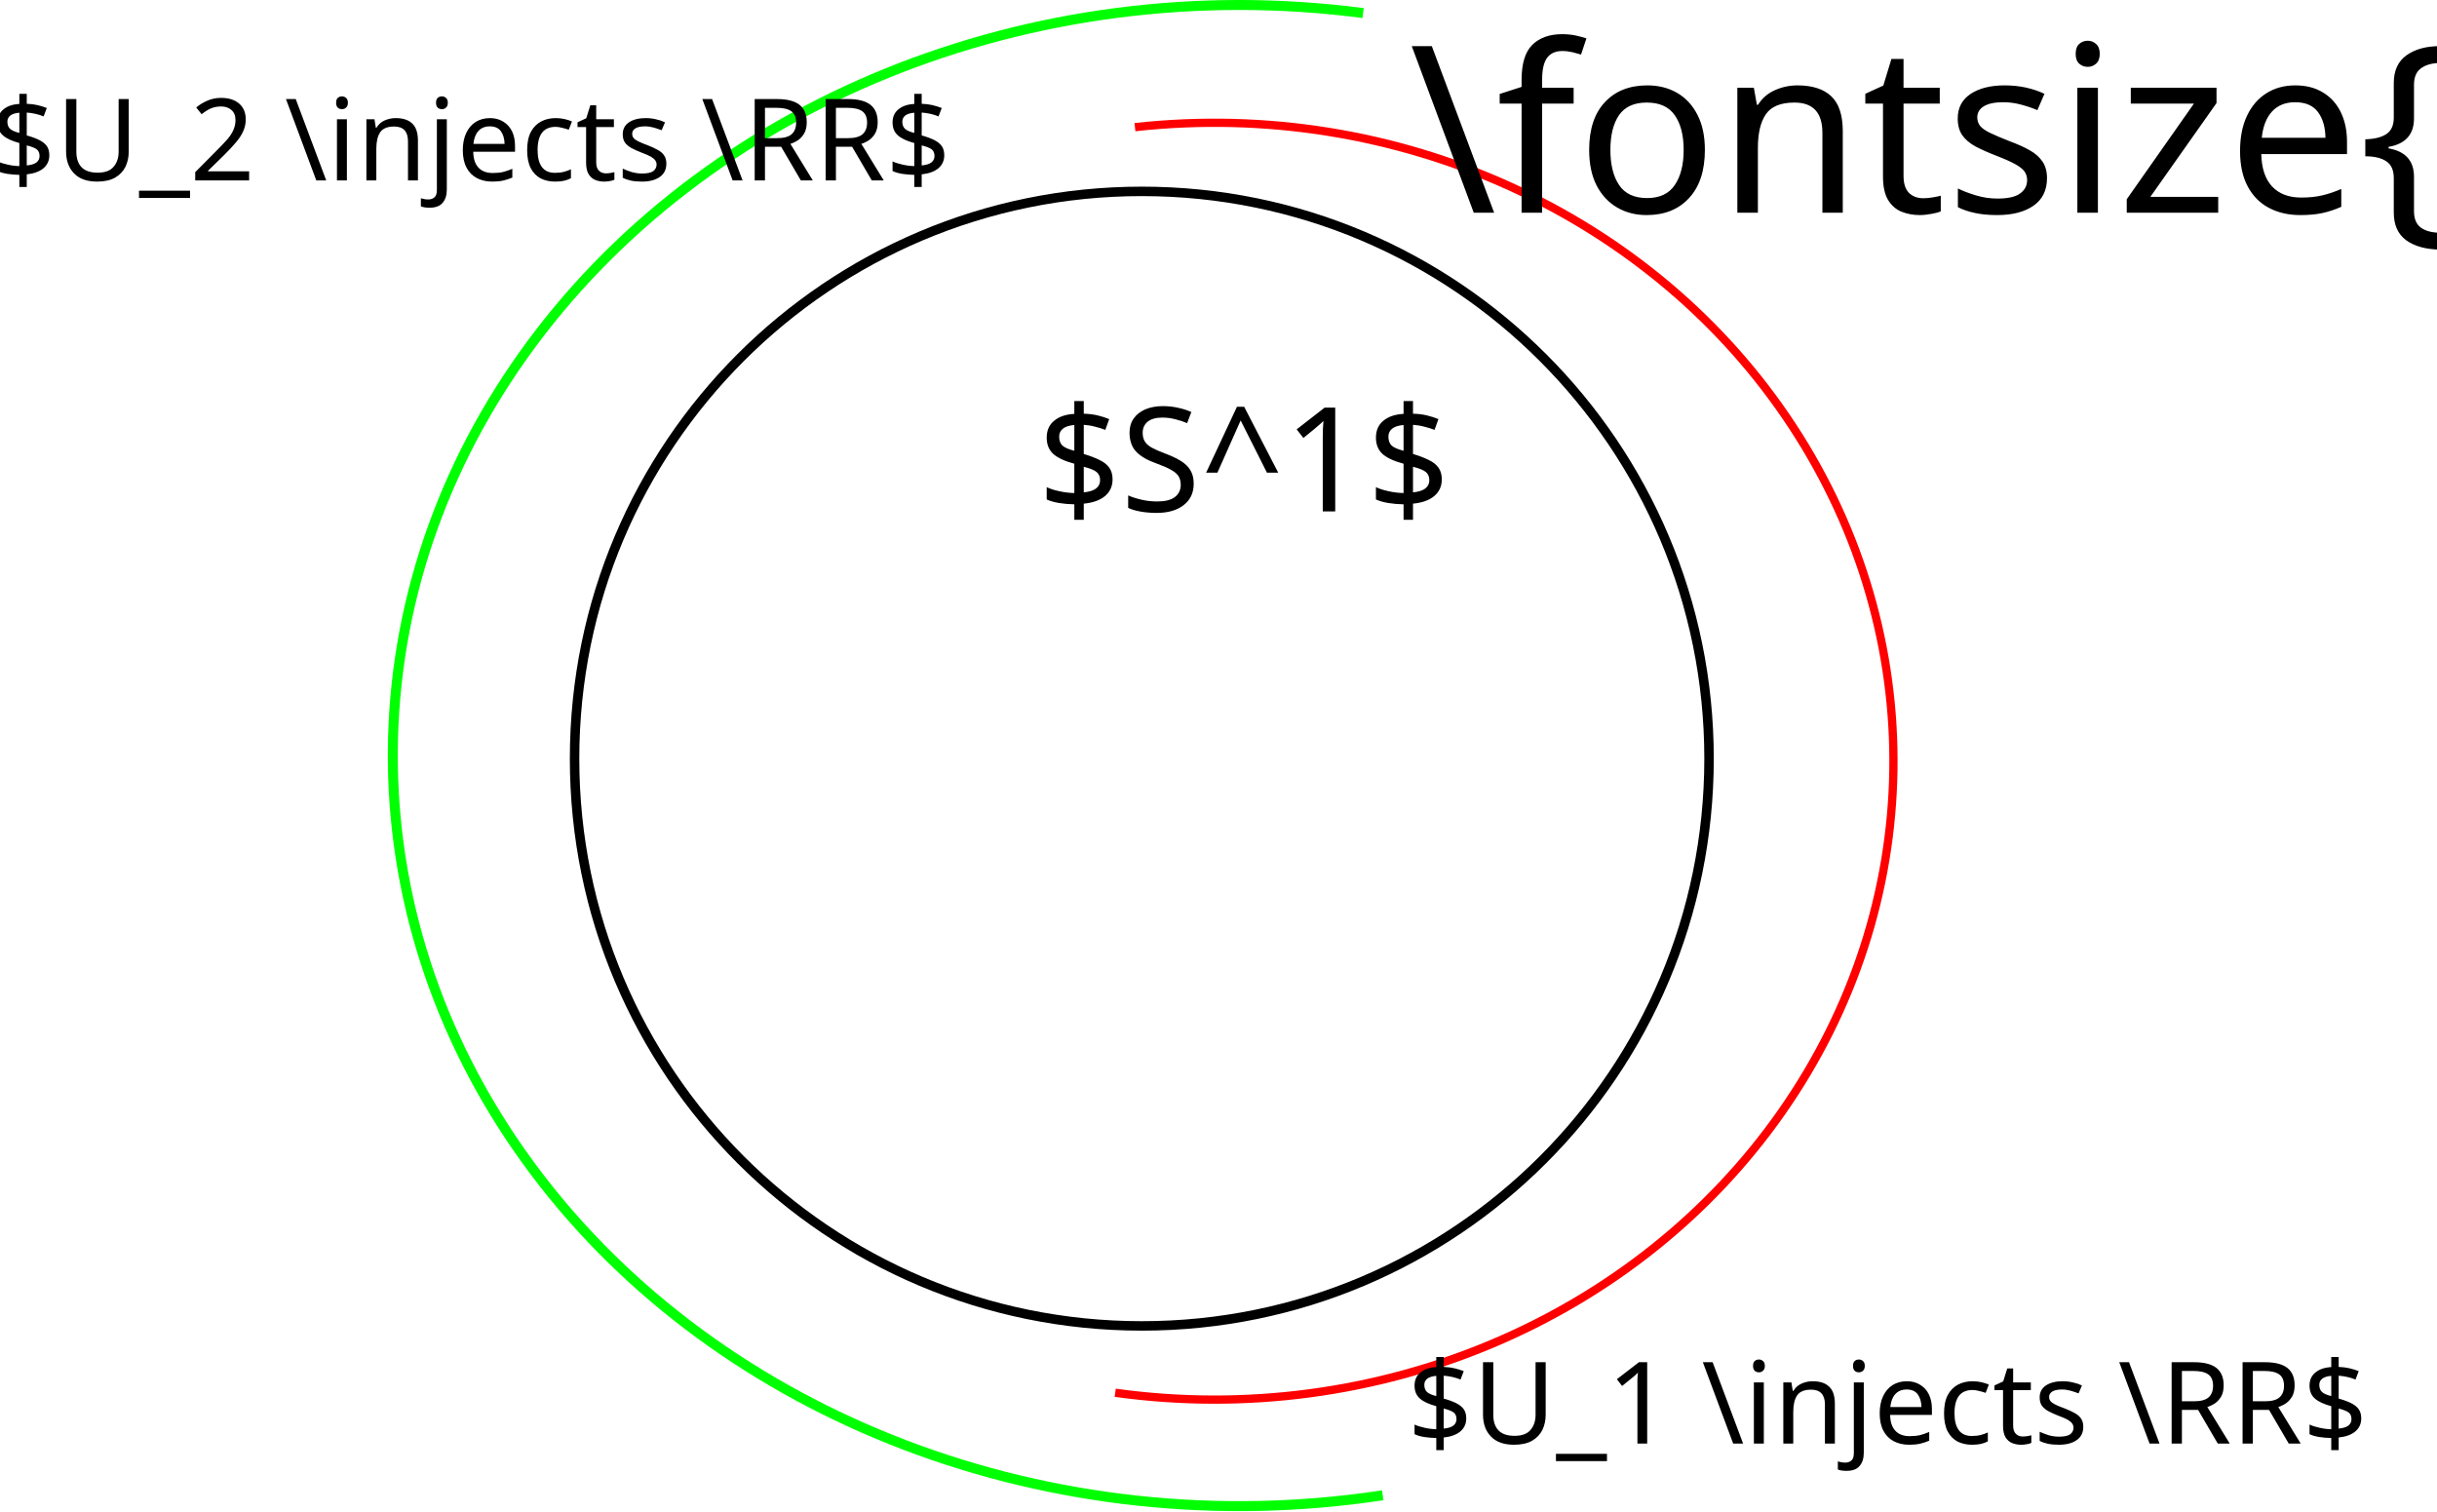
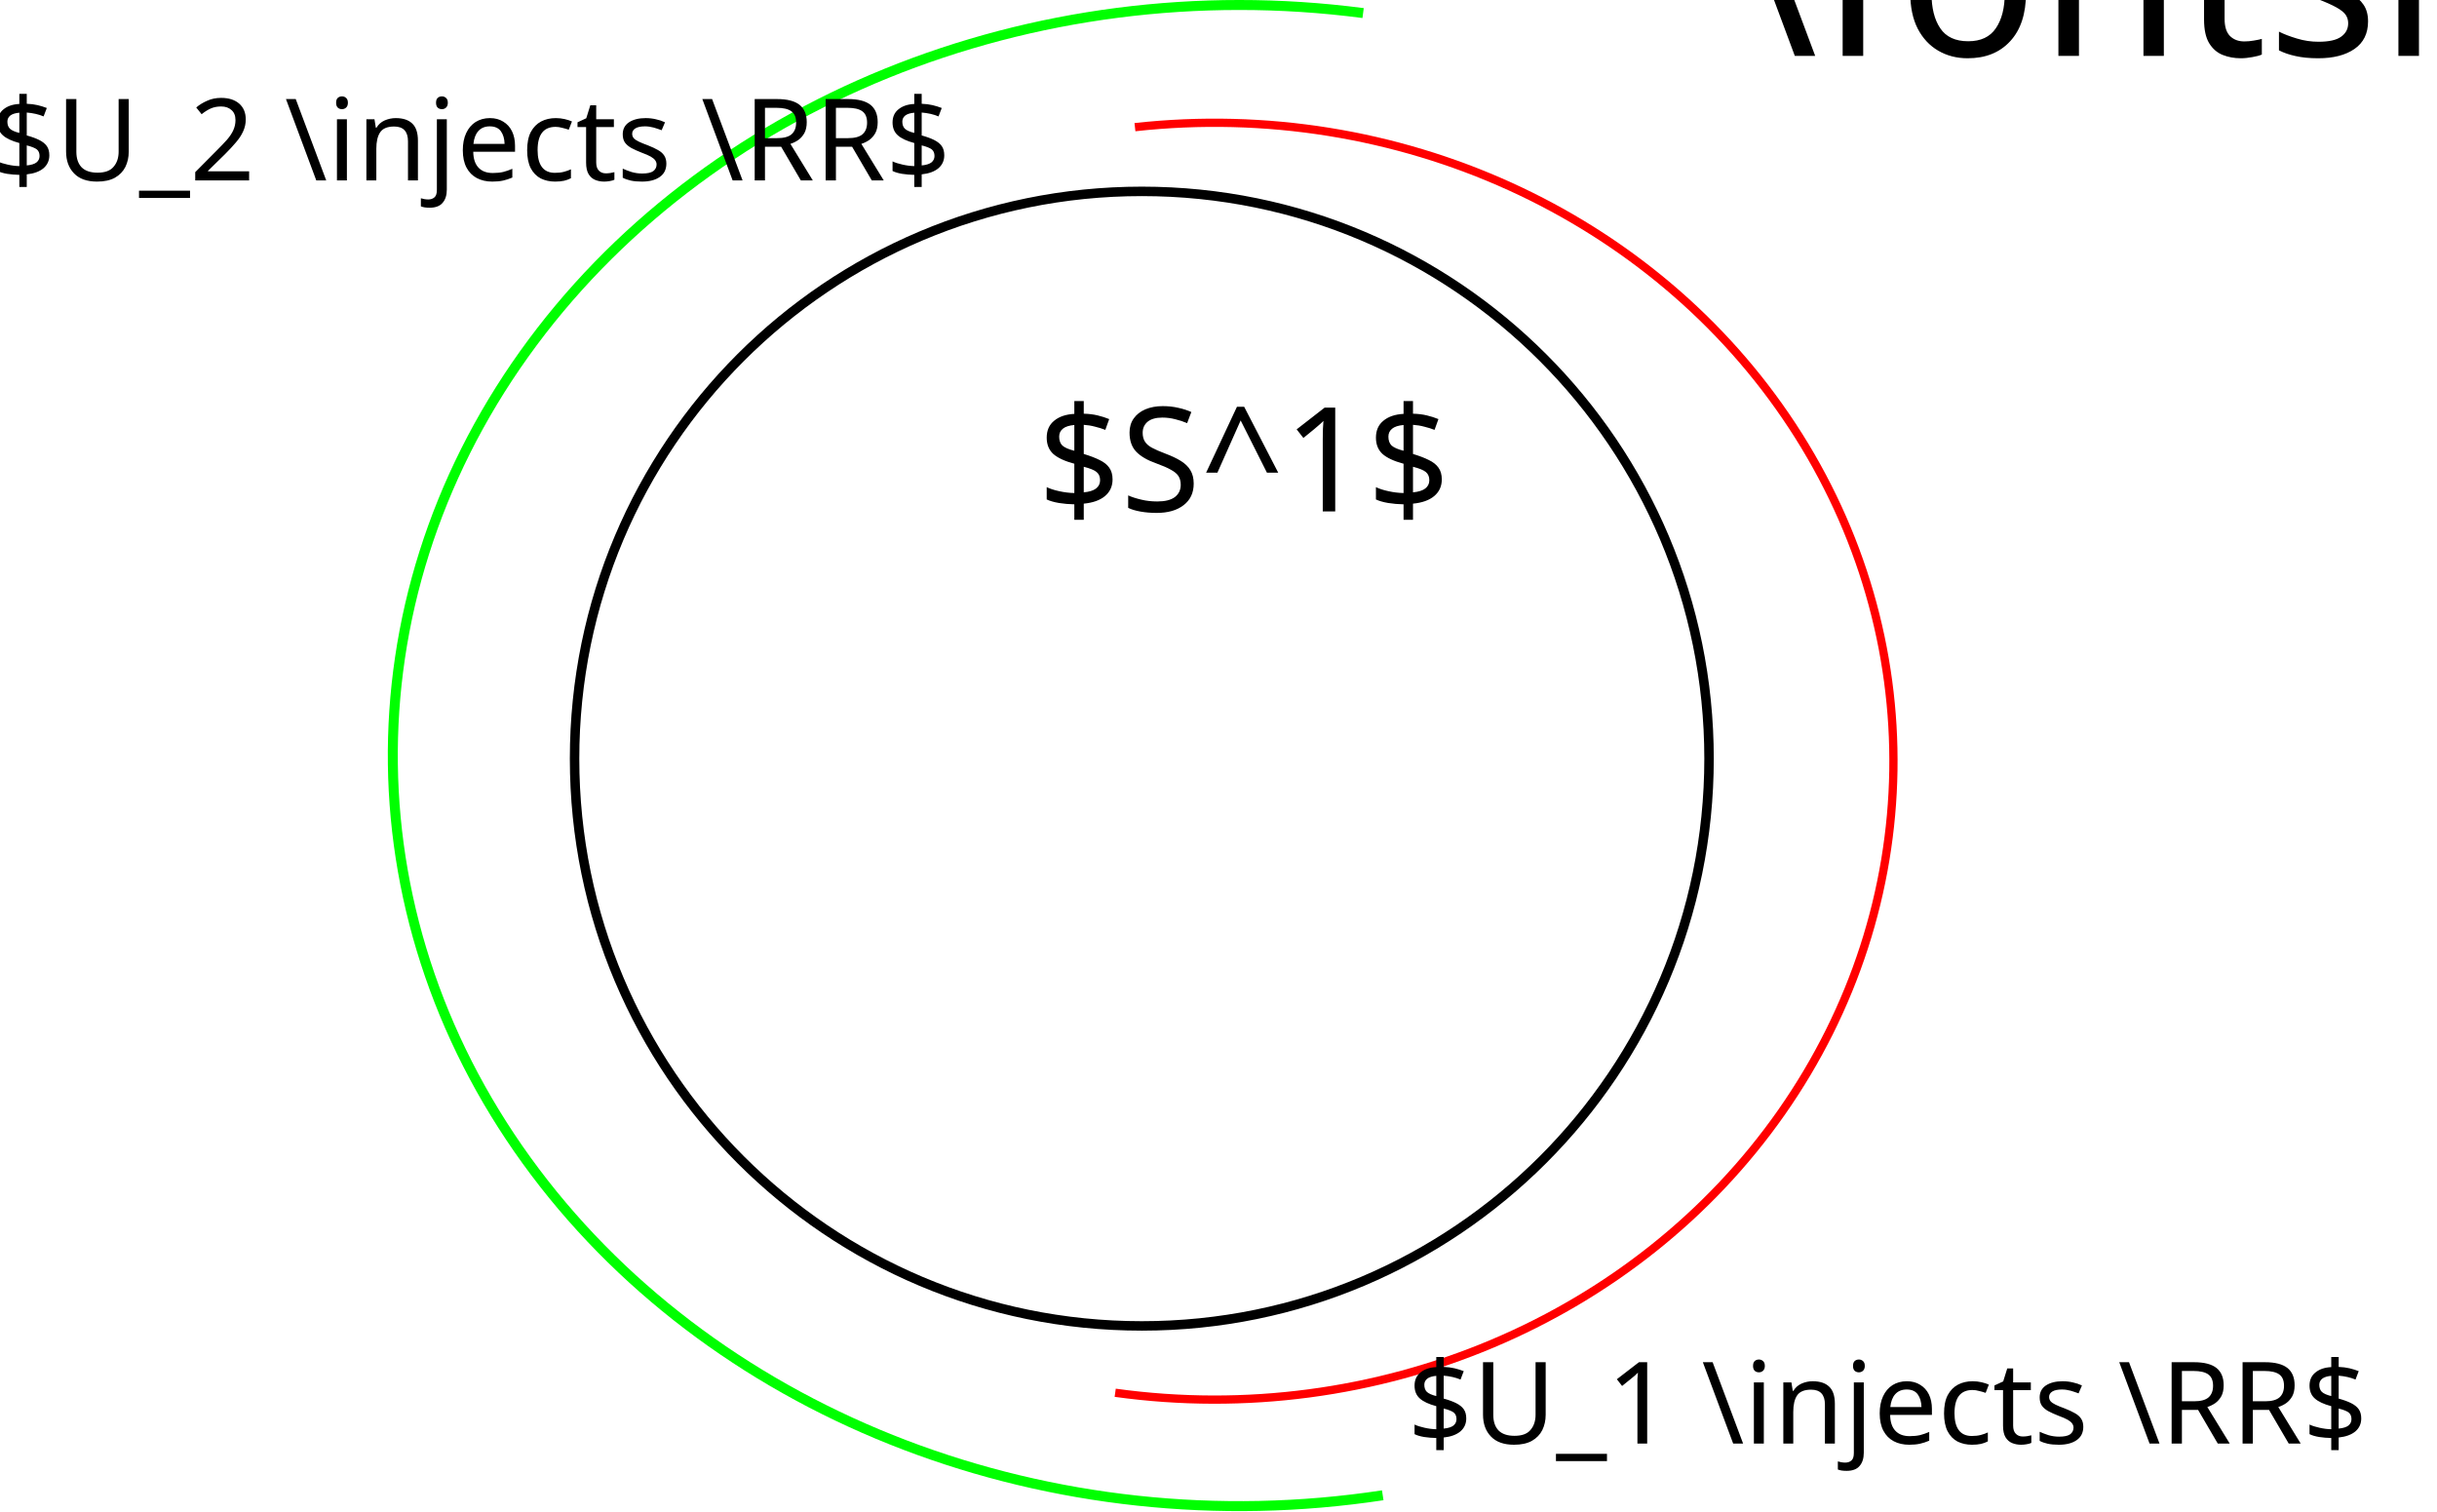
<svg xmlns="http://www.w3.org/2000/svg" width="226.081mm" height="140.18mm" viewBox="0 0 226.081 140.18" version="1.1" id="svg8">
  <defs id="defs2" />
  <g id="layer1" transform="translate(10.87289,-6.642433)">
    <circle style="fill:none;fill-rule:evenodd;stroke:#000000;stroke-width:0.878;stroke-dashoffset:0.1;stroke-opacity:1" id="path837" cx="95.053" cy="77.018" r="52.623" />
    <path style="fill:none;fill-rule:evenodd;stroke:#00ff00;stroke-width:0.926;stroke-dashoffset:0.1;stroke-opacity:1" id="path858" d="M 117.404,145.352 A 78.546,69.624 0 0 1 38.764,115.358 78.546,69.624 0 0 1 37.759,39.476 78.546,69.624 0 0 1 115.583,7.854" />
    <path style="fill:none;fill-rule:evenodd;stroke:#ff0000;stroke-width:0.765;stroke-dashoffset:0.1;stroke-opacity:1" id="path858-6" d="m -94.417,-18.438 a 62.999,59.223 0 0 1 -60.98,-27.715 62.999,59.223 0 0 1 0.993,-63.667 62.999,59.223 0 0 1 61.819,-26.022" transform="scale(-1)" />
    <text xml:space="preserve" style="font-size:13.484px;line-height:1.25;font-family:sans-serif;word-spacing:0px;stroke-width:0.337" x="85.388" y="54.084" id="text879">
      <tspan id="tspan877" x="85.388" y="54.084" style="stroke-width:0.337">$S^1$</tspan>
    </text>
    <text xml:space="preserve" style="font-size:10.583px;line-height:1.25;font-family:sans-serif;word-spacing:0px;stroke-width:0.265" x="-11.751" y="23.379" id="text883-7">
      <tspan id="tspan881-5" x="-11.751" y="23.379" style="stroke-width:0.265">$U_2 \injects \RR$</tspan>
    </text>
    <text xml:space="preserve" style="font-size:10.583px;line-height:1.25;font-family:sans-serif;word-spacing:0px;stroke-width:0.265" x="2.84" y="143.242" id="text905">
      <tspan id="tspan903" x="2.84" y="143.242" style="stroke-width:0.265" />
    </text>
    <text xml:space="preserve" style="font-size:10.583px;line-height:1.25;font-family:sans-serif;word-spacing:0px;stroke-width:0.265" x="119.7" y="140.554" id="text883-7-3">
      <tspan id="tspan881-5-5" x="119.7" y="140.554" style="stroke-width:0.265">$U_1 \injects \RR$</tspan>
    </text>
-     <text xml:space="preserve" style="font-size:21.634px;line-height:1.25;font-family:sans-serif;word-spacing:0px;stroke-width:0.541" x="119.877" y="26.375" id="text927">
-       <tspan x="119.877" y="26.375" style="stroke-width:0.541" id="tspan25">\fontsize{19pt}{1em} $\RR^2$</tspan>
+     <text xml:space="preserve" style="font-size:21.634px;line-height:1.25;font-family:sans-serif;word-spacing:0px;stroke-width:0.541" x="149.664" y="11.825" id="text927">
+       <tspan x="149.664" y="11.825" style="stroke-width:0.541" id="tspan25">\fontsize{19pt}{1em} $\RR^2$</tspan>
    </text>
  </g>
</svg>
